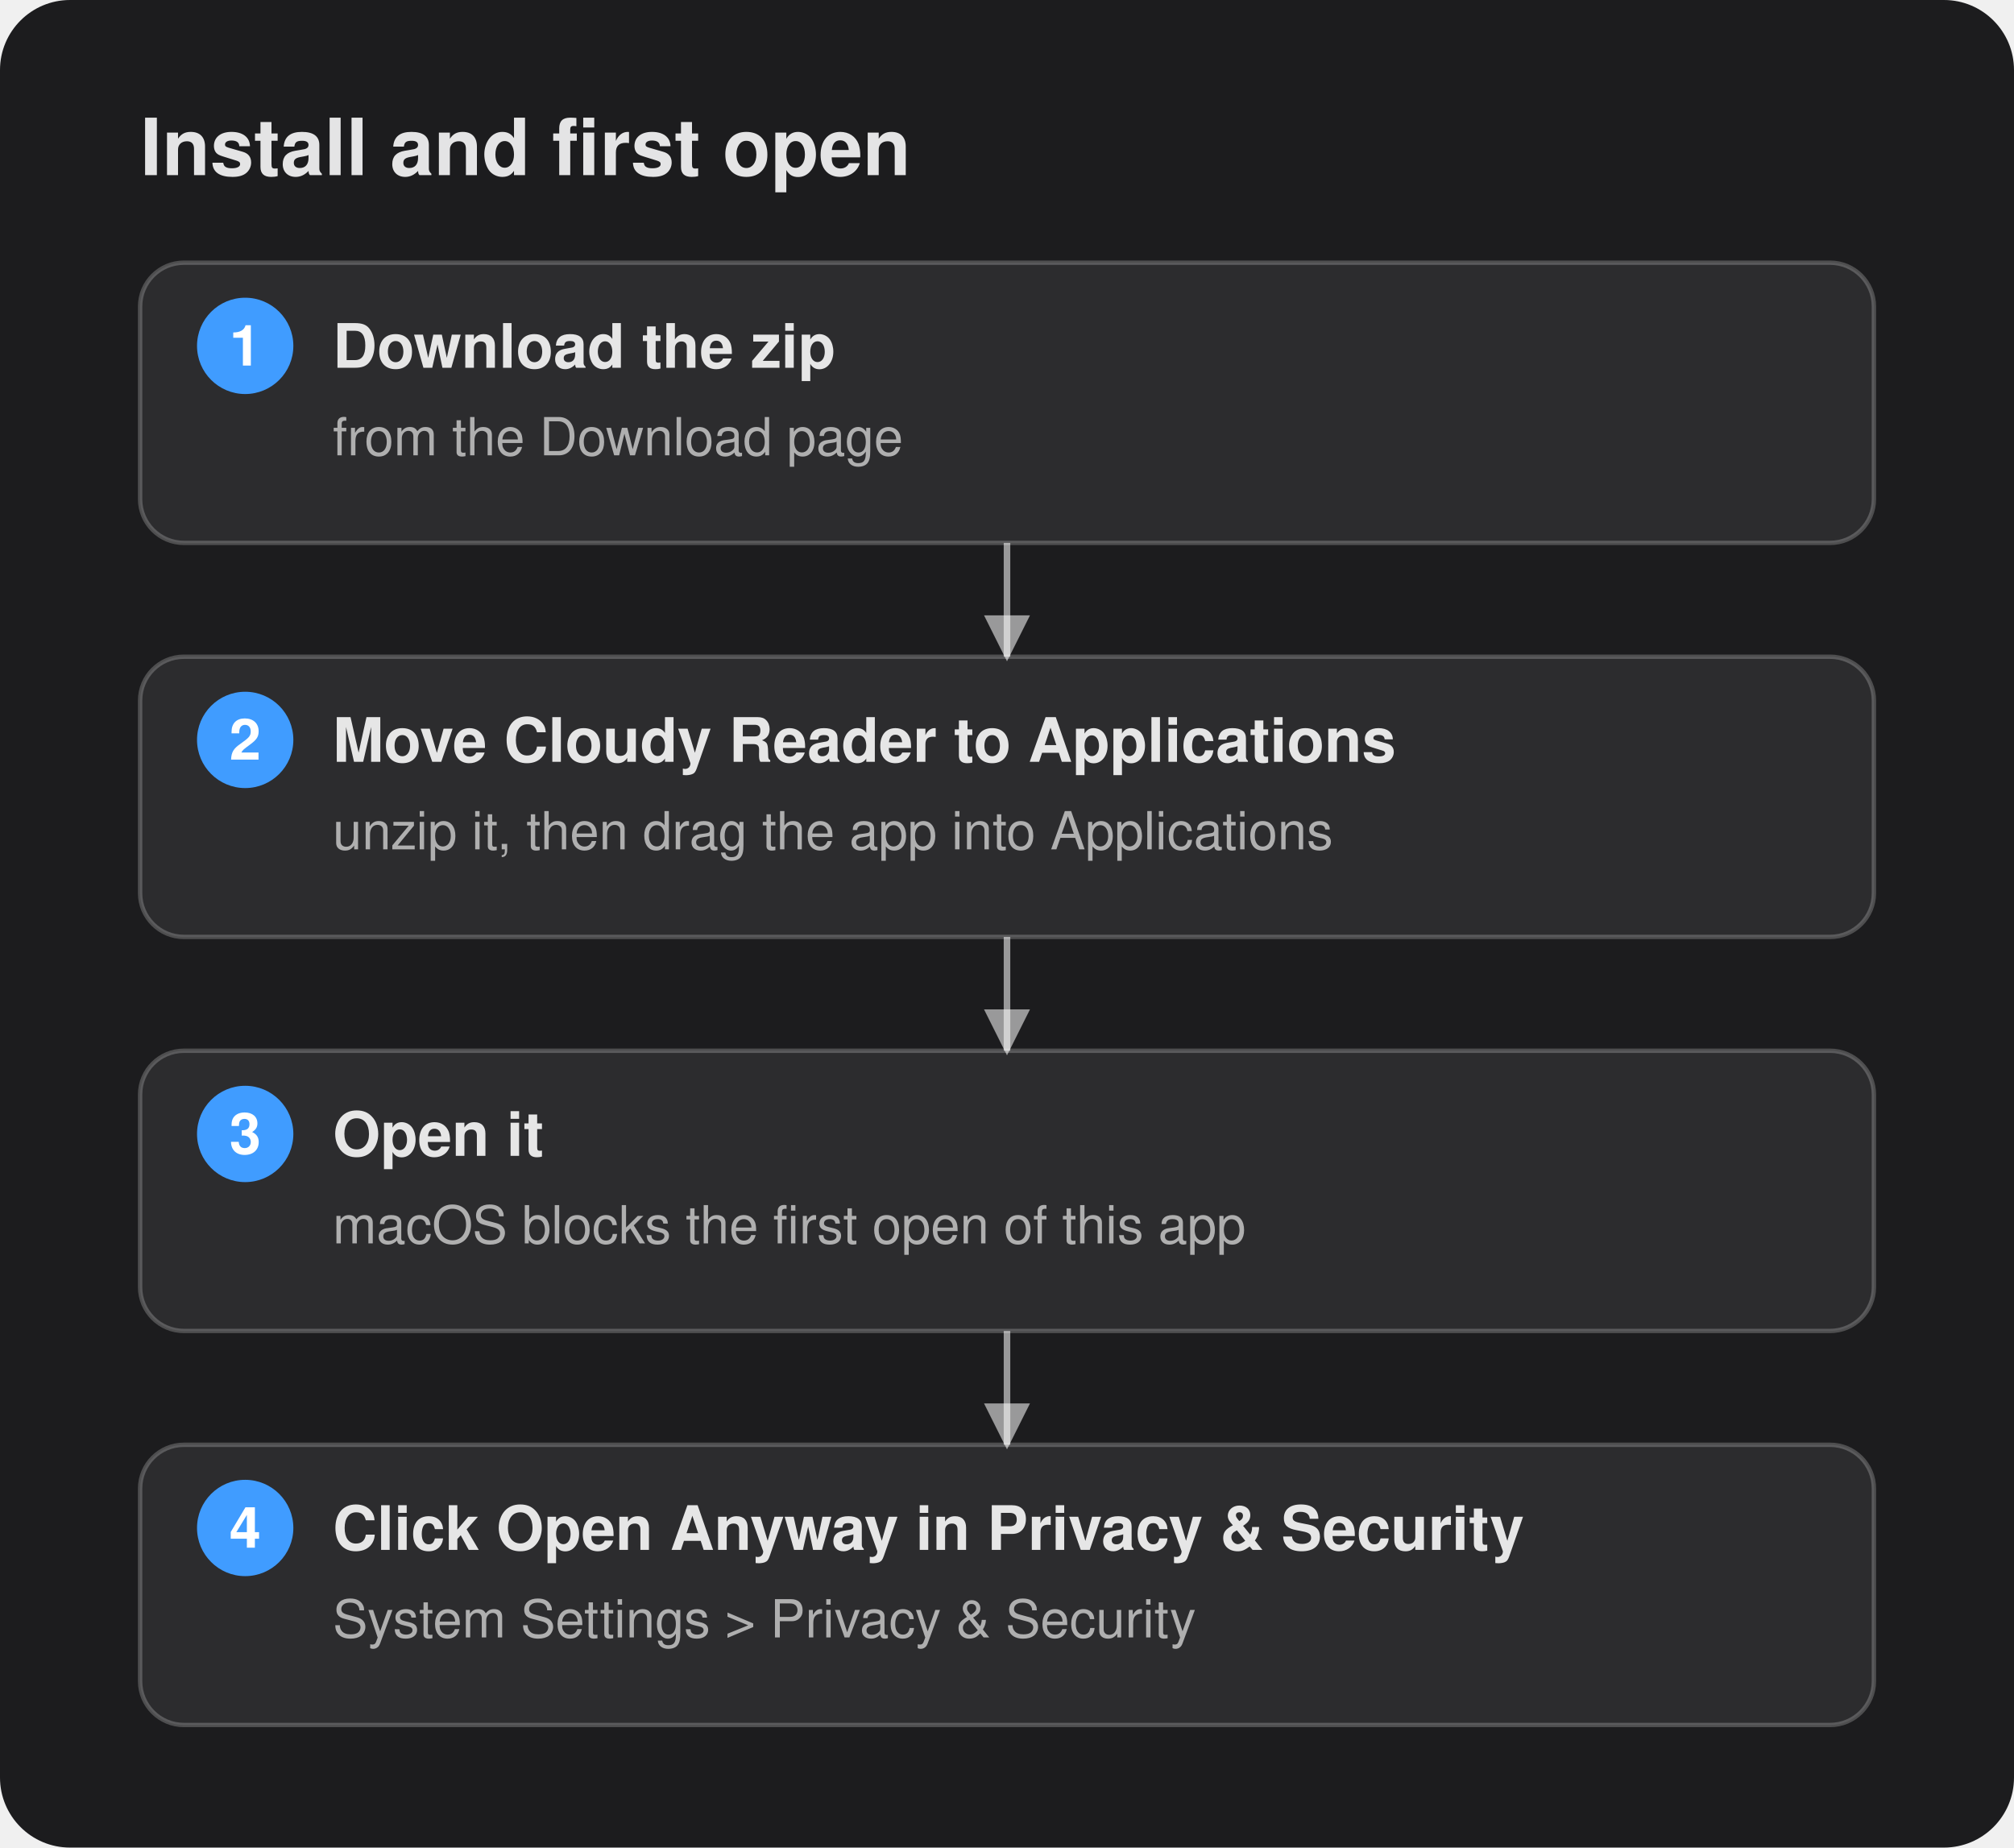
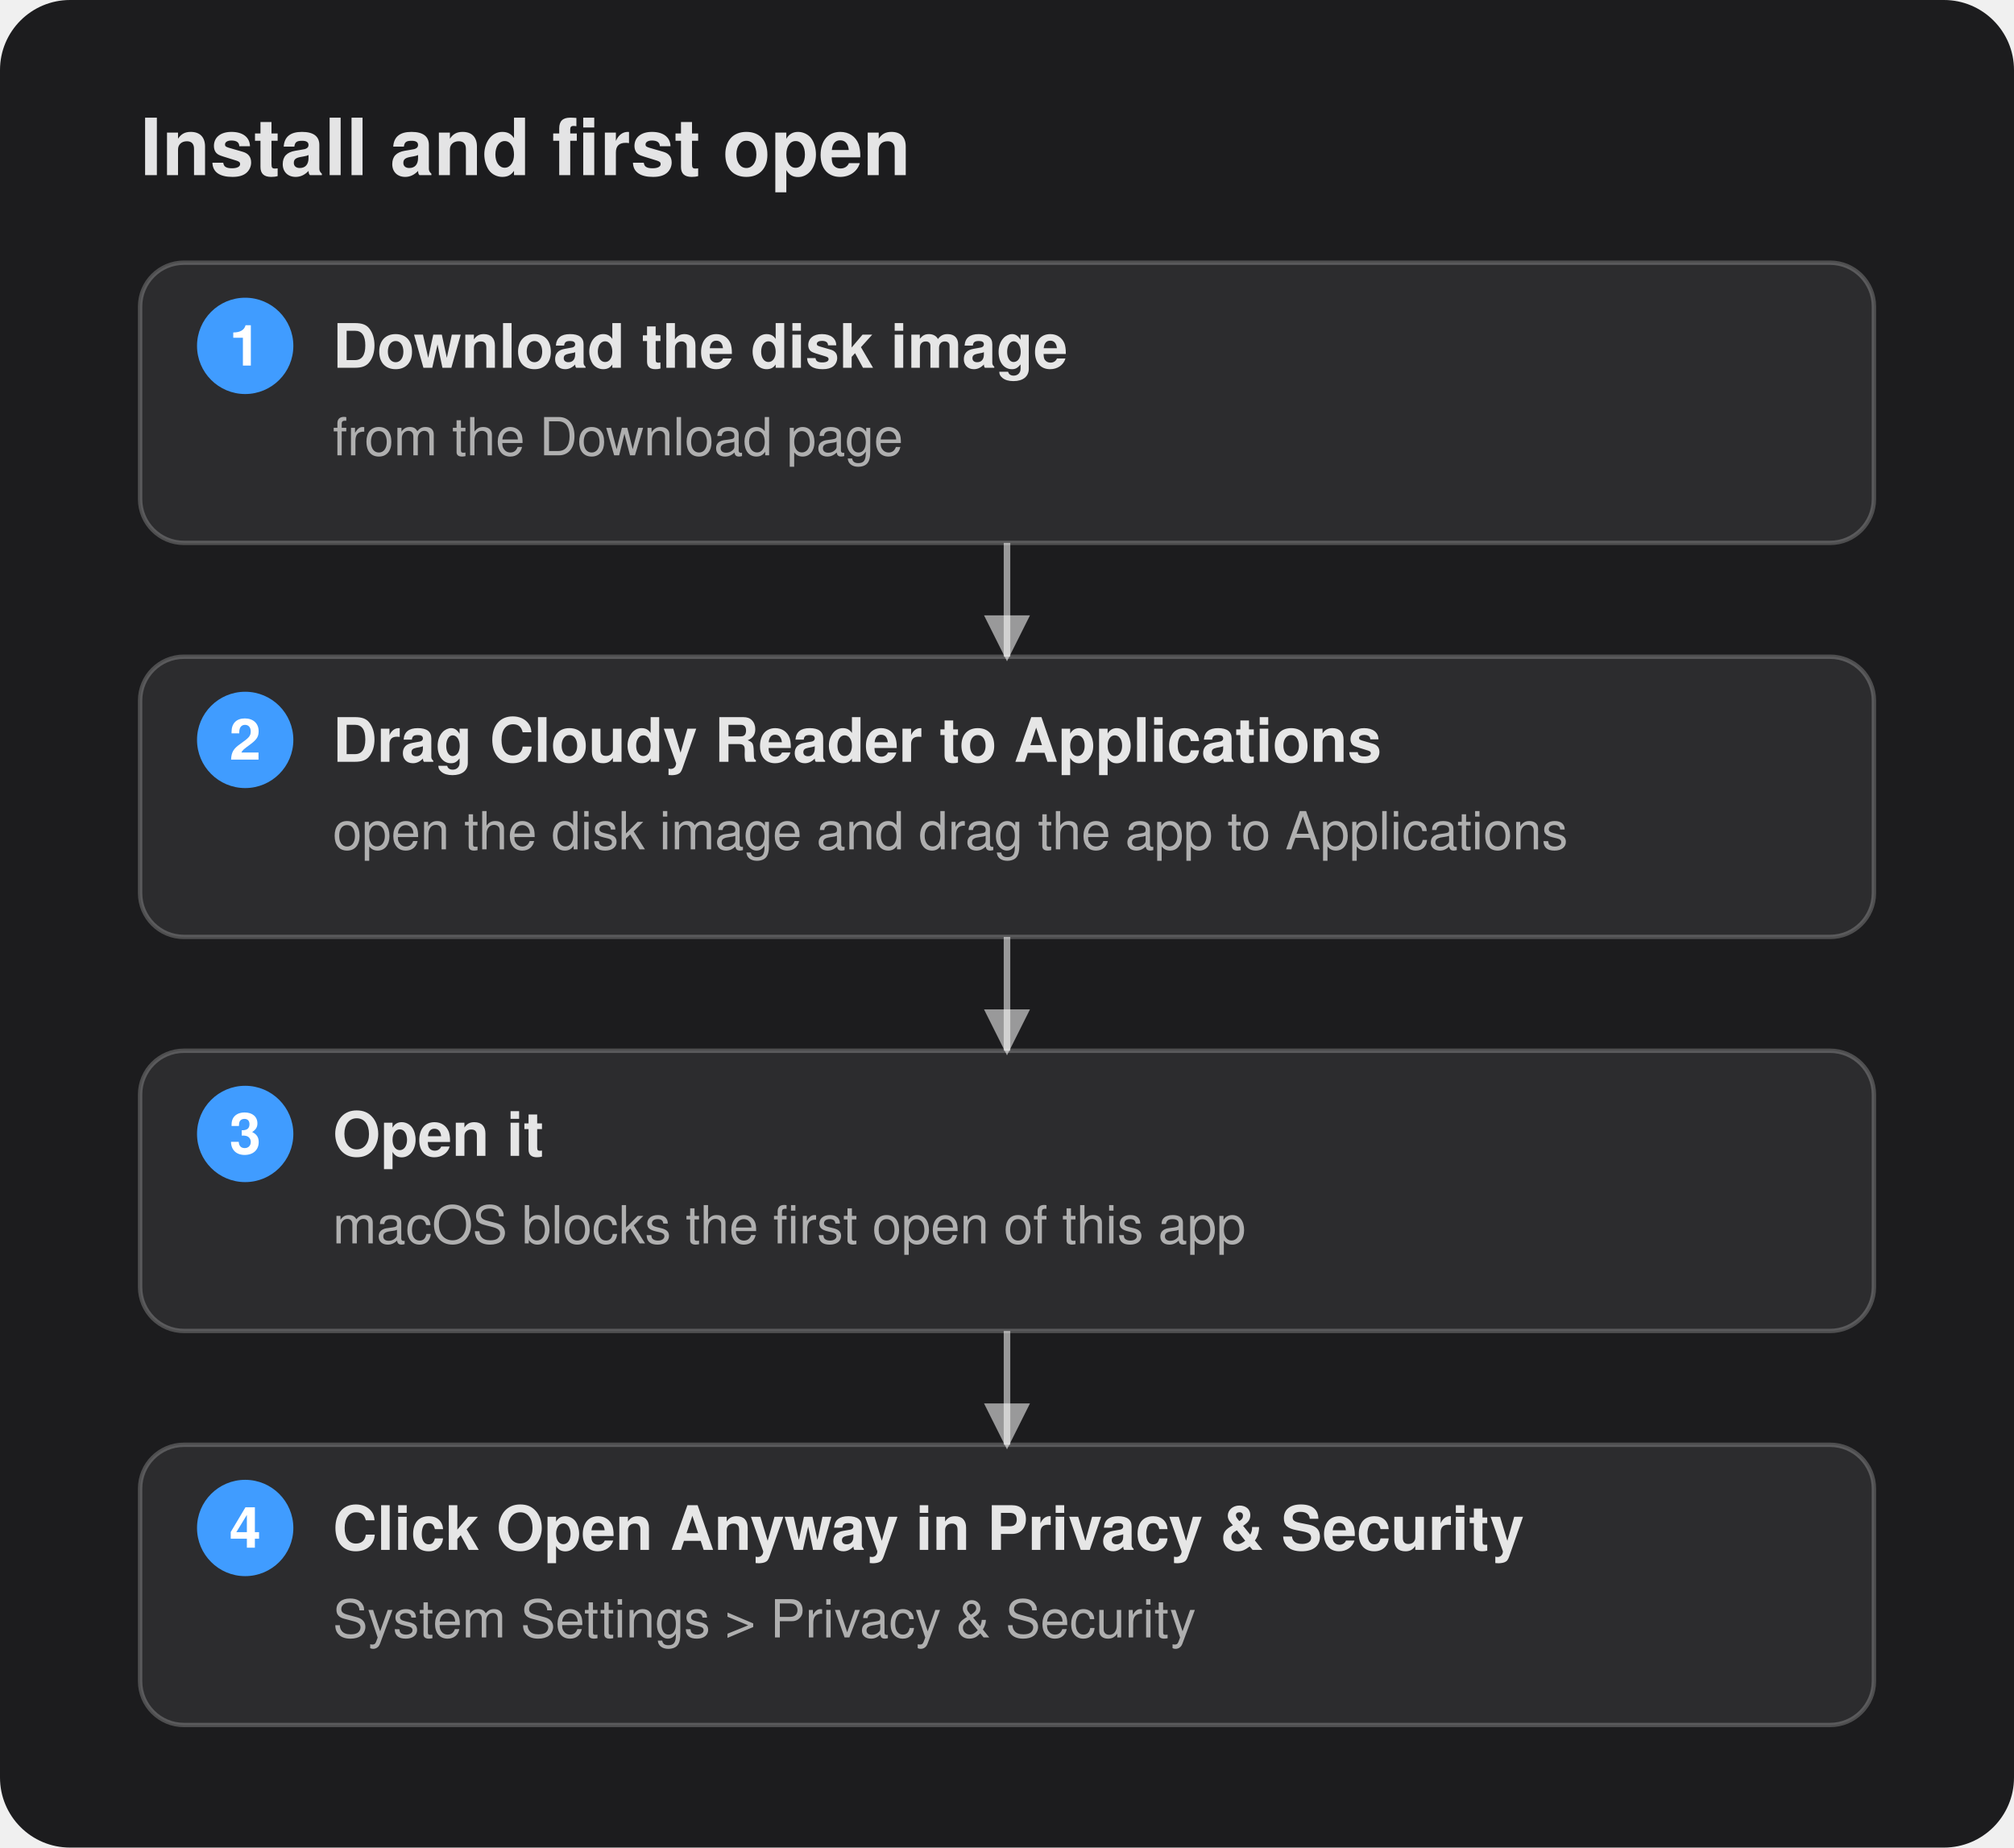
<svg xmlns="http://www.w3.org/2000/svg" width="460" height="422" viewBox="0 0 460 422" role="img" aria-labelledby="title desc" font-family="-apple-system, BlinkMacSystemFont, 'SF Pro Text', 'Helvetica Neue', Helvetica, Arial, sans-serif">
  <defs>
    <marker id="arrow1" viewBox="0 0 10 10" refX="9" refY="5" markerWidth="7" markerHeight="7" orient="auto-start-reverse">
      <path d="M0 0L10 5L0 10z" fill="#ffffff" fill-opacity="0.55" />
    </marker>
  </defs>
  <rect x="0" y="0" width="460" height="422" rx="16" fill="#1c1c1e" />
-   <text x="32" y="40" font-size="18" font-weight="700" fill="#ffffff" fill-opacity="0.88">Install and first open</text>
+   <text x="32" y="40" font-size="18" font-weight="700" fill="#ffffff" opacity="0.88">Install and first open</text>
  <rect x="32" y="60" width="396" height="64" rx="10" fill="#2c2c2e" stroke="#ffffff" stroke-opacity="0.22" stroke-width="1" />
  <circle cx="56" cy="79" r="11" fill="#409cff" />
  <text x="56" y="83.5" text-anchor="middle" font-size="13" font-weight="700" fill="#FFFFFF">1</text>
-   <text x="76" y="84" font-size="14" font-weight="600" fill="#ffffff" fill-opacity="0.88">Download the zip</text>
-   <text x="76" y="104" font-size="12" fill="#ffffff" fill-opacity="0.62">from the Download page</text>
+   <text x="76" y="84" font-size="14" font-weight="600" fill="#ffffff" opacity="0.88">Download the disk image</text>
+   <text x="76" y="104" font-size="12" fill="#ffffff" opacity="0.62">from the Download page</text>
  <rect x="32" y="150" width="396" height="64" rx="10" fill="#2c2c2e" stroke="#ffffff" stroke-opacity="0.22" stroke-width="1" />
  <circle cx="56" cy="169" r="11" fill="#409cff" />
  <text x="56" y="173.5" text-anchor="middle" font-size="13" font-weight="700" fill="#FFFFFF">2</text>
-   <text x="76" y="174" font-size="14" font-weight="600" fill="#ffffff" fill-opacity="0.88">Move Cloudy Reader to Applications</text>
-   <text x="76" y="194" font-size="12" fill="#ffffff" fill-opacity="0.62">unzip it, then drag the app into Applications</text>
+   <text x="76" y="174" font-size="14" font-weight="600" fill="#ffffff" opacity="0.88">Drag Cloudy Reader to Applications</text>
+   <text x="76" y="194" font-size="12" fill="#ffffff" opacity="0.62">open the disk image and drag the app to Applications</text>
  <rect x="32" y="240" width="396" height="64" rx="10" fill="#2c2c2e" stroke="#ffffff" stroke-opacity="0.22" stroke-width="1" />
  <circle cx="56" cy="259" r="11" fill="#409cff" />
  <text x="56" y="263.5" text-anchor="middle" font-size="13" font-weight="700" fill="#FFFFFF">3</text>
-   <text x="76" y="264" font-size="14" font-weight="600" fill="#ffffff" fill-opacity="0.88">Open it</text>
-   <text x="76" y="284" font-size="12" fill="#ffffff" fill-opacity="0.62">macOS blocks the first open of this app</text>
+   <text x="76" y="264" font-size="14" font-weight="600" fill="#ffffff" opacity="0.88">Open it</text>
+   <text x="76" y="284" font-size="12" fill="#ffffff" opacity="0.62">macOS blocks the first open of this app</text>
  <rect x="32" y="330" width="396" height="64" rx="10" fill="#2c2c2e" stroke="#ffffff" stroke-opacity="0.22" stroke-width="1" />
  <circle cx="56" cy="349" r="11" fill="#409cff" />
  <text x="56" y="353.5" text-anchor="middle" font-size="13" font-weight="700" fill="#FFFFFF">4</text>
-   <text x="76" y="354" font-size="14" font-weight="600" fill="#ffffff" fill-opacity="0.88">Click Open Anyway in Privacy &amp; Security</text>
-   <text x="76" y="374" font-size="12" fill="#ffffff" fill-opacity="0.62">System Settings &gt; Privacy &amp; Security</text>
+   <text x="76" y="354" font-size="14" font-weight="600" fill="#ffffff" opacity="0.88">Click Open Anyway in Privacy &amp; Security</text>
+   <text x="76" y="374" font-size="12" fill="#ffffff" opacity="0.62">System Settings &gt; Privacy &amp; Security</text>
  <path d="M230 124L230 150" fill="none" stroke-width="1.5" marker-end="url(#arrow1)" stroke="#ffffff" stroke-opacity="0.55" />
  <path d="M230 214L230 240" fill="none" stroke-width="1.5" marker-end="url(#arrow1)" stroke="#ffffff" stroke-opacity="0.55" />
  <path d="M230 304L230 330" fill="none" stroke-width="1.5" marker-end="url(#arrow1)" stroke="#ffffff" stroke-opacity="0.55" />
</svg>
